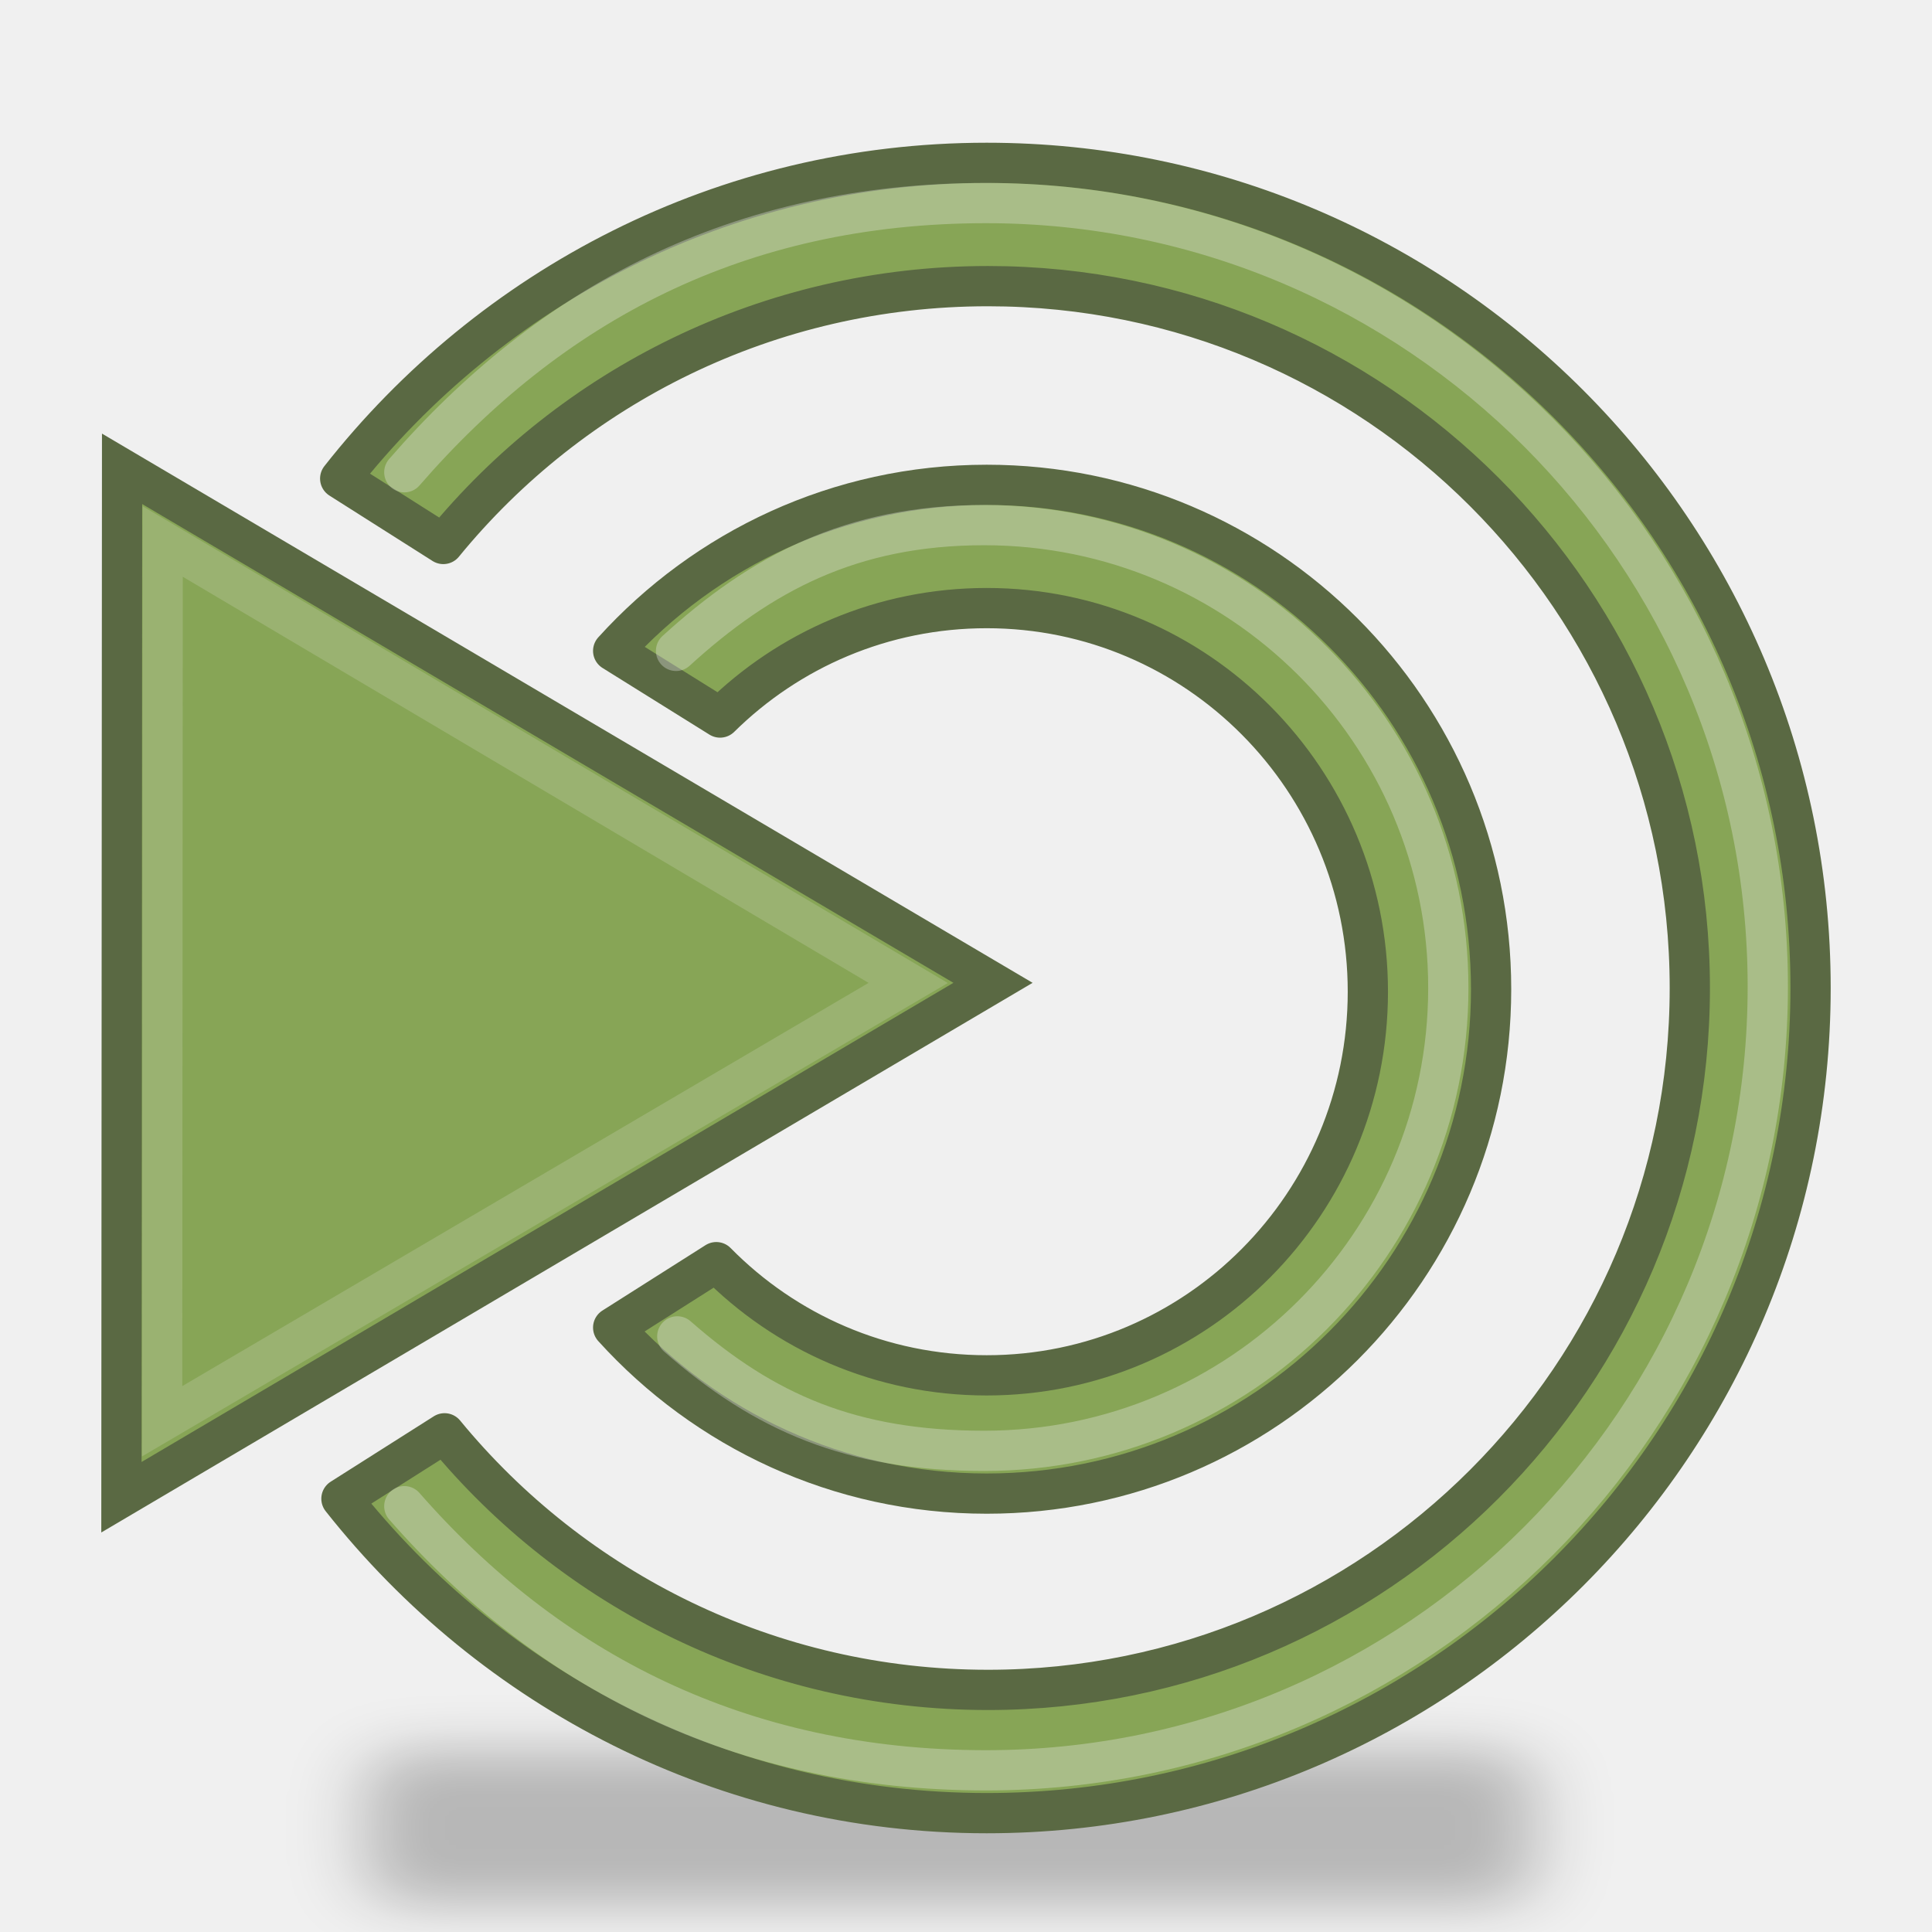
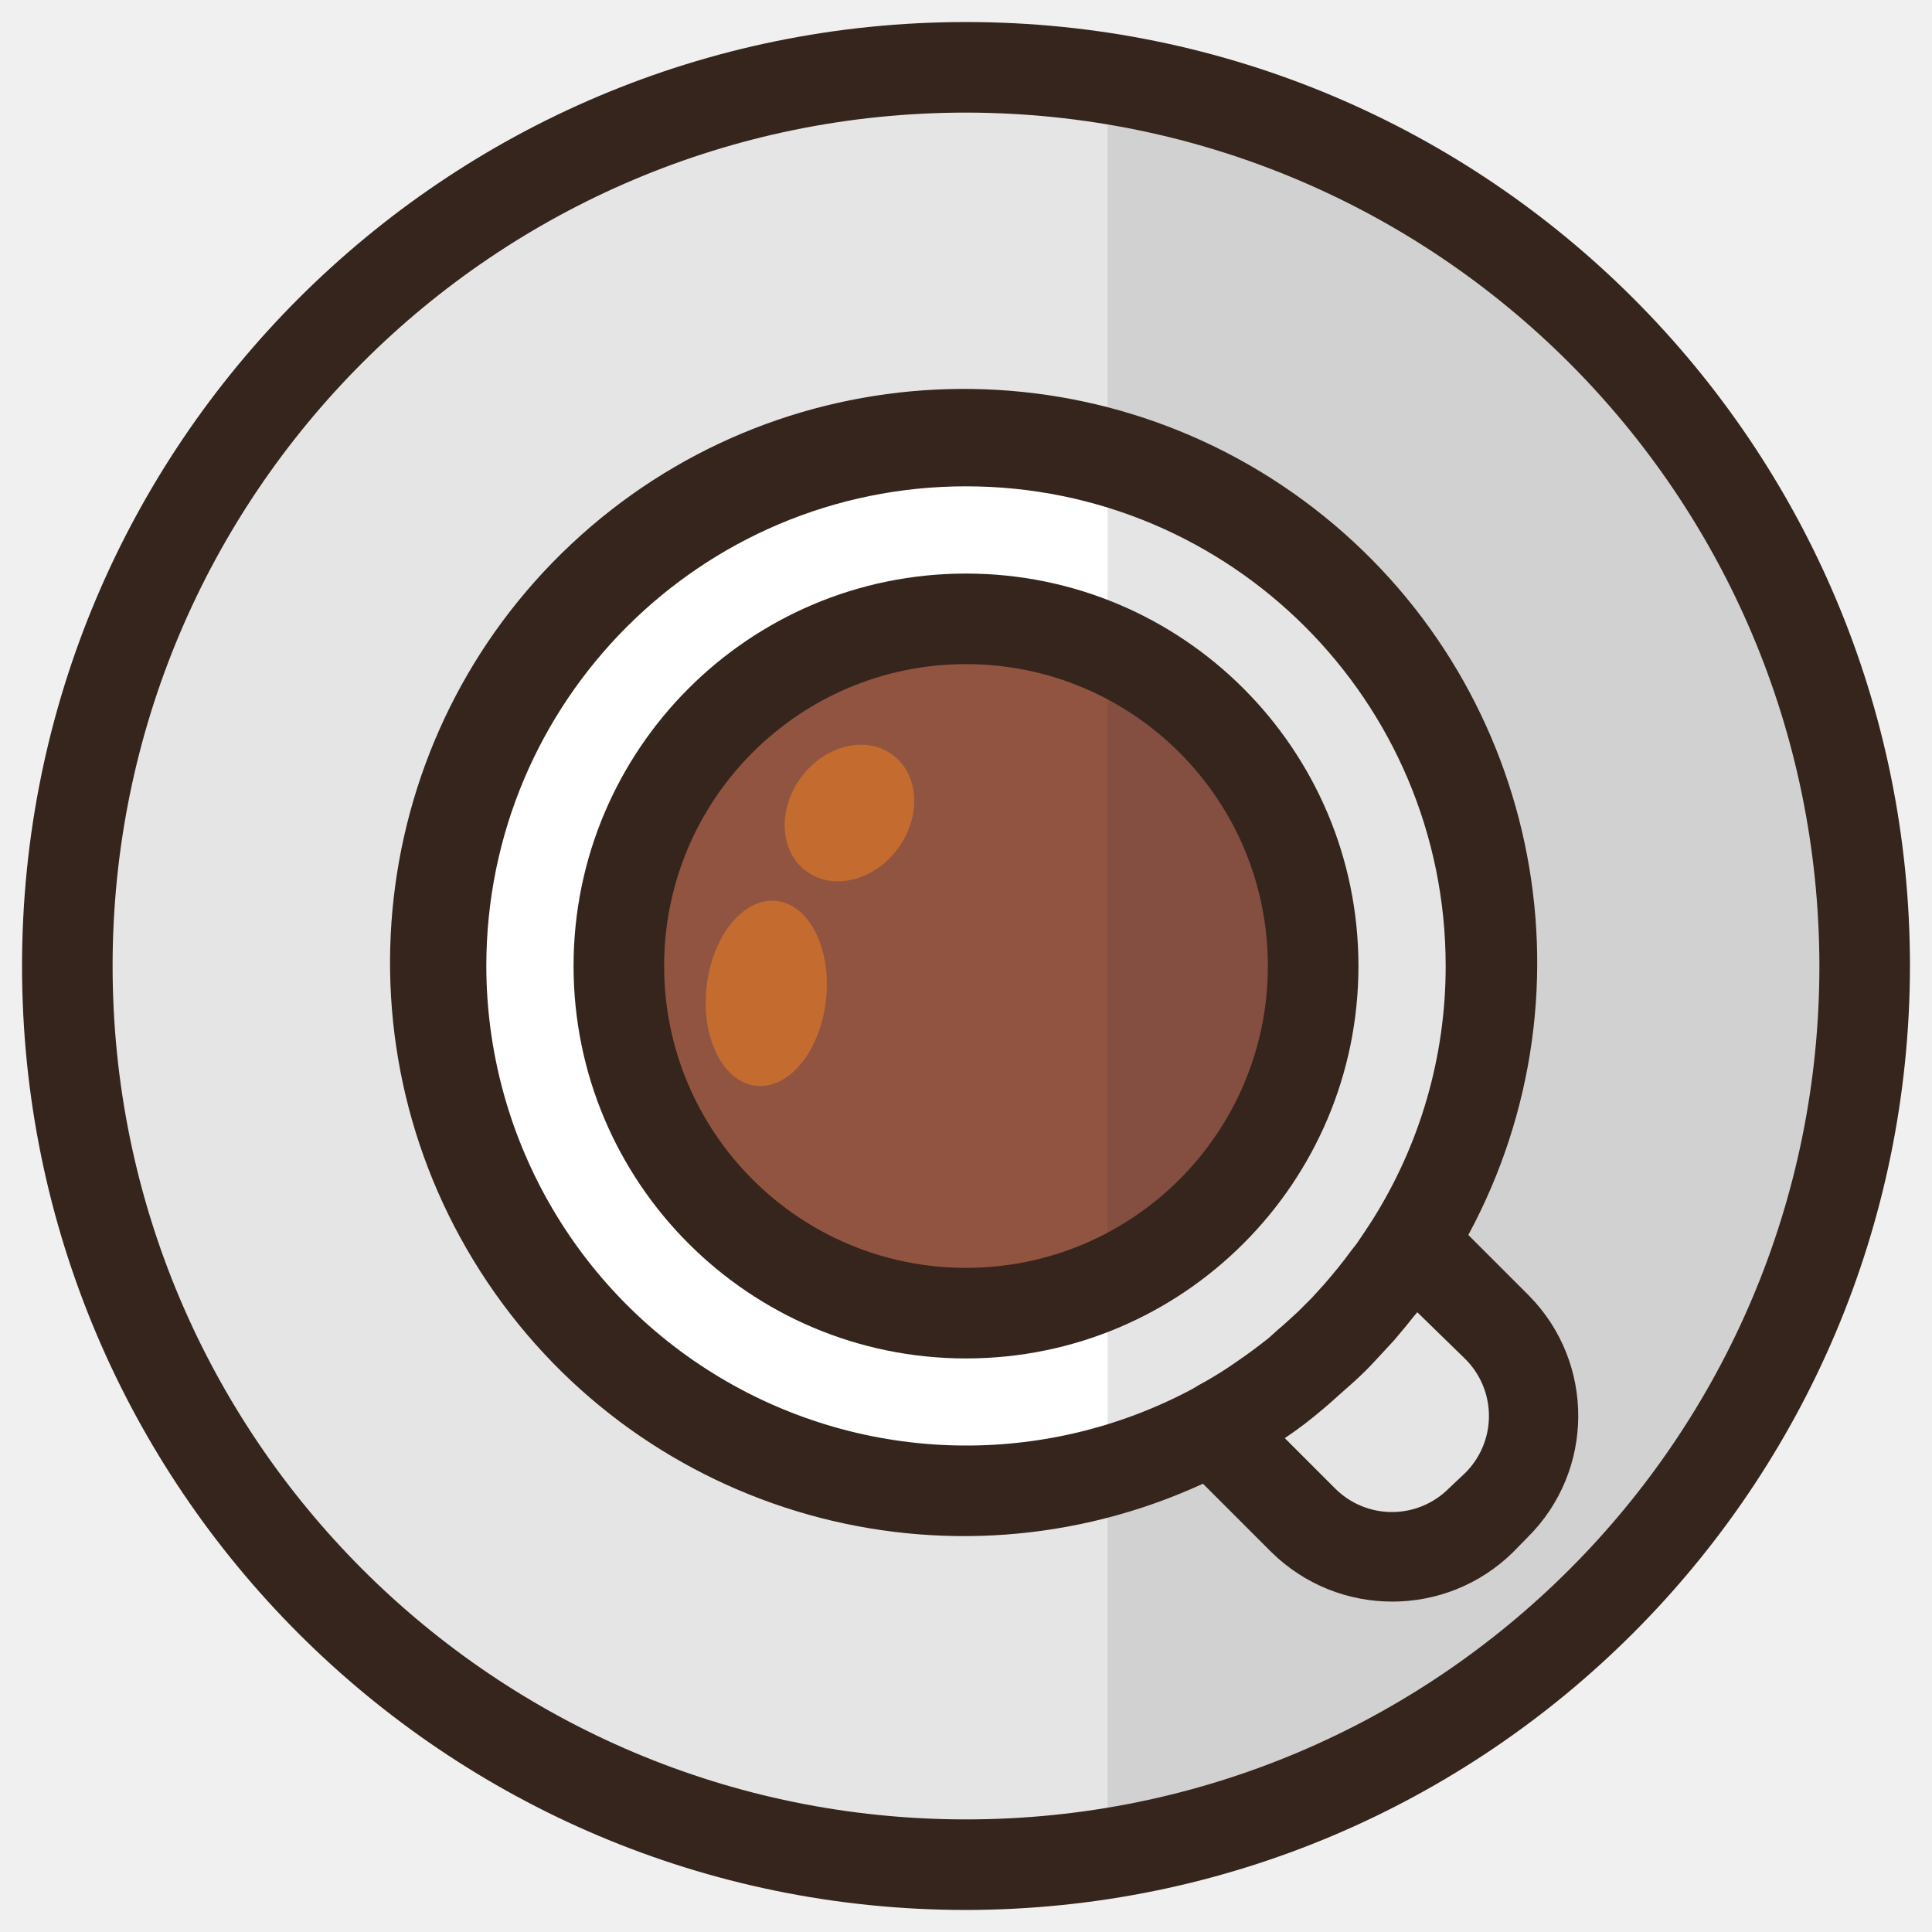
- <svg xmlns="http://www.w3.org/2000/svg" xmlns:xlink="http://www.w3.org/1999/xlink" width="48" height="48" id="svg4908" version="1.0">
-   <defs id="defs4910">
-     <linearGradient id="linearGradient5671">
-       <stop style="stop-color:#729fcf;stop-opacity:1;" offset="0" id="stop5673" />
-       <stop style="stop-color:#3465a4;stop-opacity:1" offset="1" id="stop5675" />
-     </linearGradient>
-     <linearGradient xlink:href="#linearGradient5671" id="linearGradient5677" x1="10.916" y1="14.01" x2="10.916" y2="18.908" gradientUnits="userSpaceOnUse" gradientTransform="matrix(2.334096,0,0,2.079736,-1.820996,2.822608)" />
-     <filter id="filter5761" x="-0.078" width="1.155" y="-0.417" height="1.834">
-       <feGaussianBlur stdDeviation="0.451" id="feGaussianBlur5763" />
-     </filter>
-     <linearGradient xlink:href="#linearGradient5671" id="linearGradient3022" gradientUnits="userSpaceOnUse" gradientTransform="matrix(2.334096,0,0,2.079736,-1.820996,2.822608)" x1="10.916" y1="14.01" x2="10.916" y2="18.908" />
+ <svg xmlns="http://www.w3.org/2000/svg" id="Layer_1" data-name="Layer 1" viewBox="0 0 64 64">
+   <defs>
+     <style>.cls-1{fill:#e5e5e5;}.cls-2{fill:#d1d1d1;}.cls-3{fill:#35251c;}.cls-4{fill:#fff;}.cls-5{fill:#915441;}.cls-6{fill:#c46c30;}.cls-7{fill:#844e40;}</style>
  </defs>
-   <g id="layer1">
-     <rect style="opacity:0.241;fill:#000000;fill-opacity:1;stroke:none;stroke-width:1;stroke-linecap:round;stroke-linejoin:miter;stroke-miterlimit:4;stroke-dasharray:none;stroke-dashoffset:0;stroke-opacity:1;filter:url(#filter5761)" id="rect5679" width="13.938" height="2.594" x="4.031" y="18.969" rx="0.45" ry="0.635" transform="matrix(2.084268,0,0,1.476642,0.6792651,15.48817)" />
-     <path style="opacity:0.194;fill:none;stroke:#ffffff;stroke-width:1px;stroke-linecap:round;stroke-linejoin:miter;stroke-opacity:1" d="m 37.757,11.747 c 0,0 5.141,5.035 5.157,12.721 0.017,7.752 -5.355,12.986 -5.355,12.986" id="path5667" />
-     <path style="opacity:0.19;fill:none;stroke:#ffffff;stroke-width:1px;stroke-linecap:round;stroke-linejoin:miter;stroke-opacity:1" d="m 30.616,16.915 c 0,0 3.687,2.501 3.636,7.686 -0.05,5.118 -3.636,7.288 -3.636,7.288" id="path5669" />
-     <path style="fill:#87a556;fill-opacity:1;fill-rule:evenodd;stroke:#5a6943;stroke-width:1px;stroke-linecap:butt;stroke-linejoin:miter;stroke-opacity:1" d="M 3.033,11.648 24.671,24.418 3.017,37.198 3.033,11.648 z" id="path5070" />
-     <path style="opacity:0.181;fill:none;stroke:#eeeeec;stroke-width:1px;stroke-linecap:butt;stroke-linejoin:miter;stroke-opacity:1" d="M 4.042,13.453 22.564,24.421 4.028,35.311 4.042,13.453 z" id="path5665" />
-     <path style="opacity:0.324;fill:none;stroke:#ffffff;stroke-width:1px;stroke-linecap:round;stroke-linejoin:miter;stroke-opacity:1" d="m 38.154,11.237 c 0,0 5.427,5.464 5.427,13.249 0,7.851 -5.427,13.182 -5.427,13.182" id="path5689" />
-     <path style="opacity:0.324;fill:none;stroke:#ffffff;stroke-width:1px;stroke-linecap:round;stroke-linejoin:miter;stroke-opacity:1" d="m 33.305,17.049 c 0,0 2.78,2.878 2.78,7.221 0,4.276 -2.515,7.221 -2.515,7.221" id="path5691" />
-     <path style="fill:#87a556;fill-opacity:1;stroke:#5a6943;stroke-width:1;stroke-linecap:round;stroke-linejoin:round;stroke-miterlimit:4;stroke-opacity:1;stroke-dasharray:none;stroke-dashoffset:0" d="m 44.983,24.546 c 0,-11.316 -9.17,-20.5 -20.469,-20.5 -6.524,0 -12.313,3.077 -16.062,7.844 l 2.562,1.625 c 3.199,-3.915 8.085,-6.406 13.531,-6.406 9.625,-10e-8 17.438,7.812 17.438,17.438 0,9.626 -7.812,17.438 -17.438,17.438 -5.43,0 -10.301,-2.48 -13.5,-6.375 l -2.562,1.625 c 3.75,4.747 9.523,7.812 16.031,7.812 11.299,0 20.469,-9.184 20.469,-20.5 z" id="path5067" />
-     <path style="fill:#87a556;fill-opacity:1;stroke:#5a6943;stroke-width:1;stroke-linecap:round;stroke-linejoin:round;stroke-miterlimit:4;stroke-opacity:1;stroke-dasharray:none;stroke-dashoffset:0" d="m 37.046,24.577 c 0,-6.917 -5.614,-12.531 -12.531,-12.531 -3.683,0 -6.988,1.593 -9.281,4.125 l 2.656,1.656 c 1.709,-1.687 4.044,-2.719 6.625,-2.719 5.227,0 9.469,4.27 9.469,9.531 0,5.261 -4.242,9.531 -9.469,9.531 -2.629,10e-7 -5.003,-1.069 -6.719,-2.812 l -2.562,1.625 c 2.293,2.532 5.598,4.125 9.281,4.125 6.917,0 12.531,-5.614 12.531,-12.531 z" id="path5648" />
-     <path style="opacity:0.333;fill:none;stroke:#eeeeec;stroke-width:1;stroke-linecap:round;stroke-linejoin:round;stroke-miterlimit:4;stroke-opacity:1;stroke-dasharray:none;stroke-dashoffset:0" d="m 10.045,37.421 c 3.561,4.072 8.327,6.562 14.453,6.562 10.721,0 19.422,-8.722 19.422,-19.469 0,-10.747 -8.701,-19.469 -19.422,-19.469 -6.158,0 -10.831,2.514 -14.453,6.688" id="path5664" />
-     <path style="opacity:0.333;fill:none;stroke:#eeeeec;stroke-width:1;stroke-linecap:round;stroke-linejoin:round;stroke-miterlimit:4;stroke-opacity:1;stroke-dasharray:none;stroke-dashoffset:0" d="m 16.827,33.202 c 2.164,1.899 4.331,2.844 7.625,2.844 6.365,0 11.531,-5.152 11.531,-11.5 0,-6.348 -5.166,-11.5 -11.531,-11.5 -3.31,0 -5.553,1.208 -7.656,3.125" id="path5677" />
-   </g>
+   <circle class="cls-1" cx="32" cy="32" r="29.77" />
+   <path class="cls-2" d="M36.69,2.61V61.39a29.76,29.76,0,0,0,0-58.78Z" />
+   <path class="cls-3" d="M32,63.27A31.27,31.27,0,1,1,63.27,32,31.31,31.31,0,0,1,32,63.27ZM32,3.73A28.27,28.27,0,1,0,60.27,32,28.3,28.3,0,0,0,32,3.73Z" />
+   <circle class="cls-4" cx="32" cy="32" r="17.39" />
+   <path class="cls-1" d="M36.69,15.26V48.74a17.38,17.38,0,0,0,0-33.48Z" />
+   <path class="cls-1" d="M49.58,44l-2.81-2.81a17.49,17.49,0,0,1-6.59,6.19l3,3a4.18,4.18,0,0,0,5.91,0l.48-.48A4.18,4.18,0,0,0,49.58,44Z" />
+   <path class="cls-3" d="M50.64,42.91l-2-2a19,19,0,1,0-8.79,8.24l2.27,2.27a5.71,5.71,0,0,0,8,0l.48-.49A5.67,5.67,0,0,0,50.64,42.91ZM16.11,32a15.89,15.89,0,0,1,31.78,0,15.74,15.74,0,0,1-2.45,8.45c-.16.25-.33.5-.5.75l-.18.23c-.28.39-.59.76-.9,1.12l-.4.44-.46.46c-.22.2-.44.41-.67.6l-.31.28c-.33.26-.66.51-1,.74l-.32.22q-.48.32-1,.6l-.18.11A15.9,15.9,0,0,1,16.11,32ZM48.52,48.81,48,49.3a2.66,2.66,0,0,1-3.78,0l-1.66-1.66c.45-.3.88-.63,1.31-1,.17-.14.34-.3.51-.45s.47-.41.7-.63.42-.42.62-.64l.48-.52c.22-.26.44-.52.65-.79l.12-.14L48.52,45A2.66,2.66,0,0,1,48.52,48.81Z" />
+   <circle class="cls-5" cx="32" cy="32" r="11.49" />
+   <ellipse class="cls-6" cx="28.14" cy="26.93" rx="2.4" ry="1.99" transform="translate(-10.27 33.4) rotate(-53.3)" />
+   <ellipse class="cls-6" cx="25.38" cy="32.91" rx="3.08" ry="1.99" transform="translate(-10.12 54.51) rotate(-83.68)" />
+   <path class="cls-7" d="M36.69,21.52v21a11.48,11.48,0,0,0,0-21Z" />
+   <path class="cls-3" d="M32,45A13,13,0,1,1,45,32,13,13,0,0,1,32,45Zm0-23A10,10,0,1,0,42,32,10,10,0,0,0,32,22Z" />
</svg>
